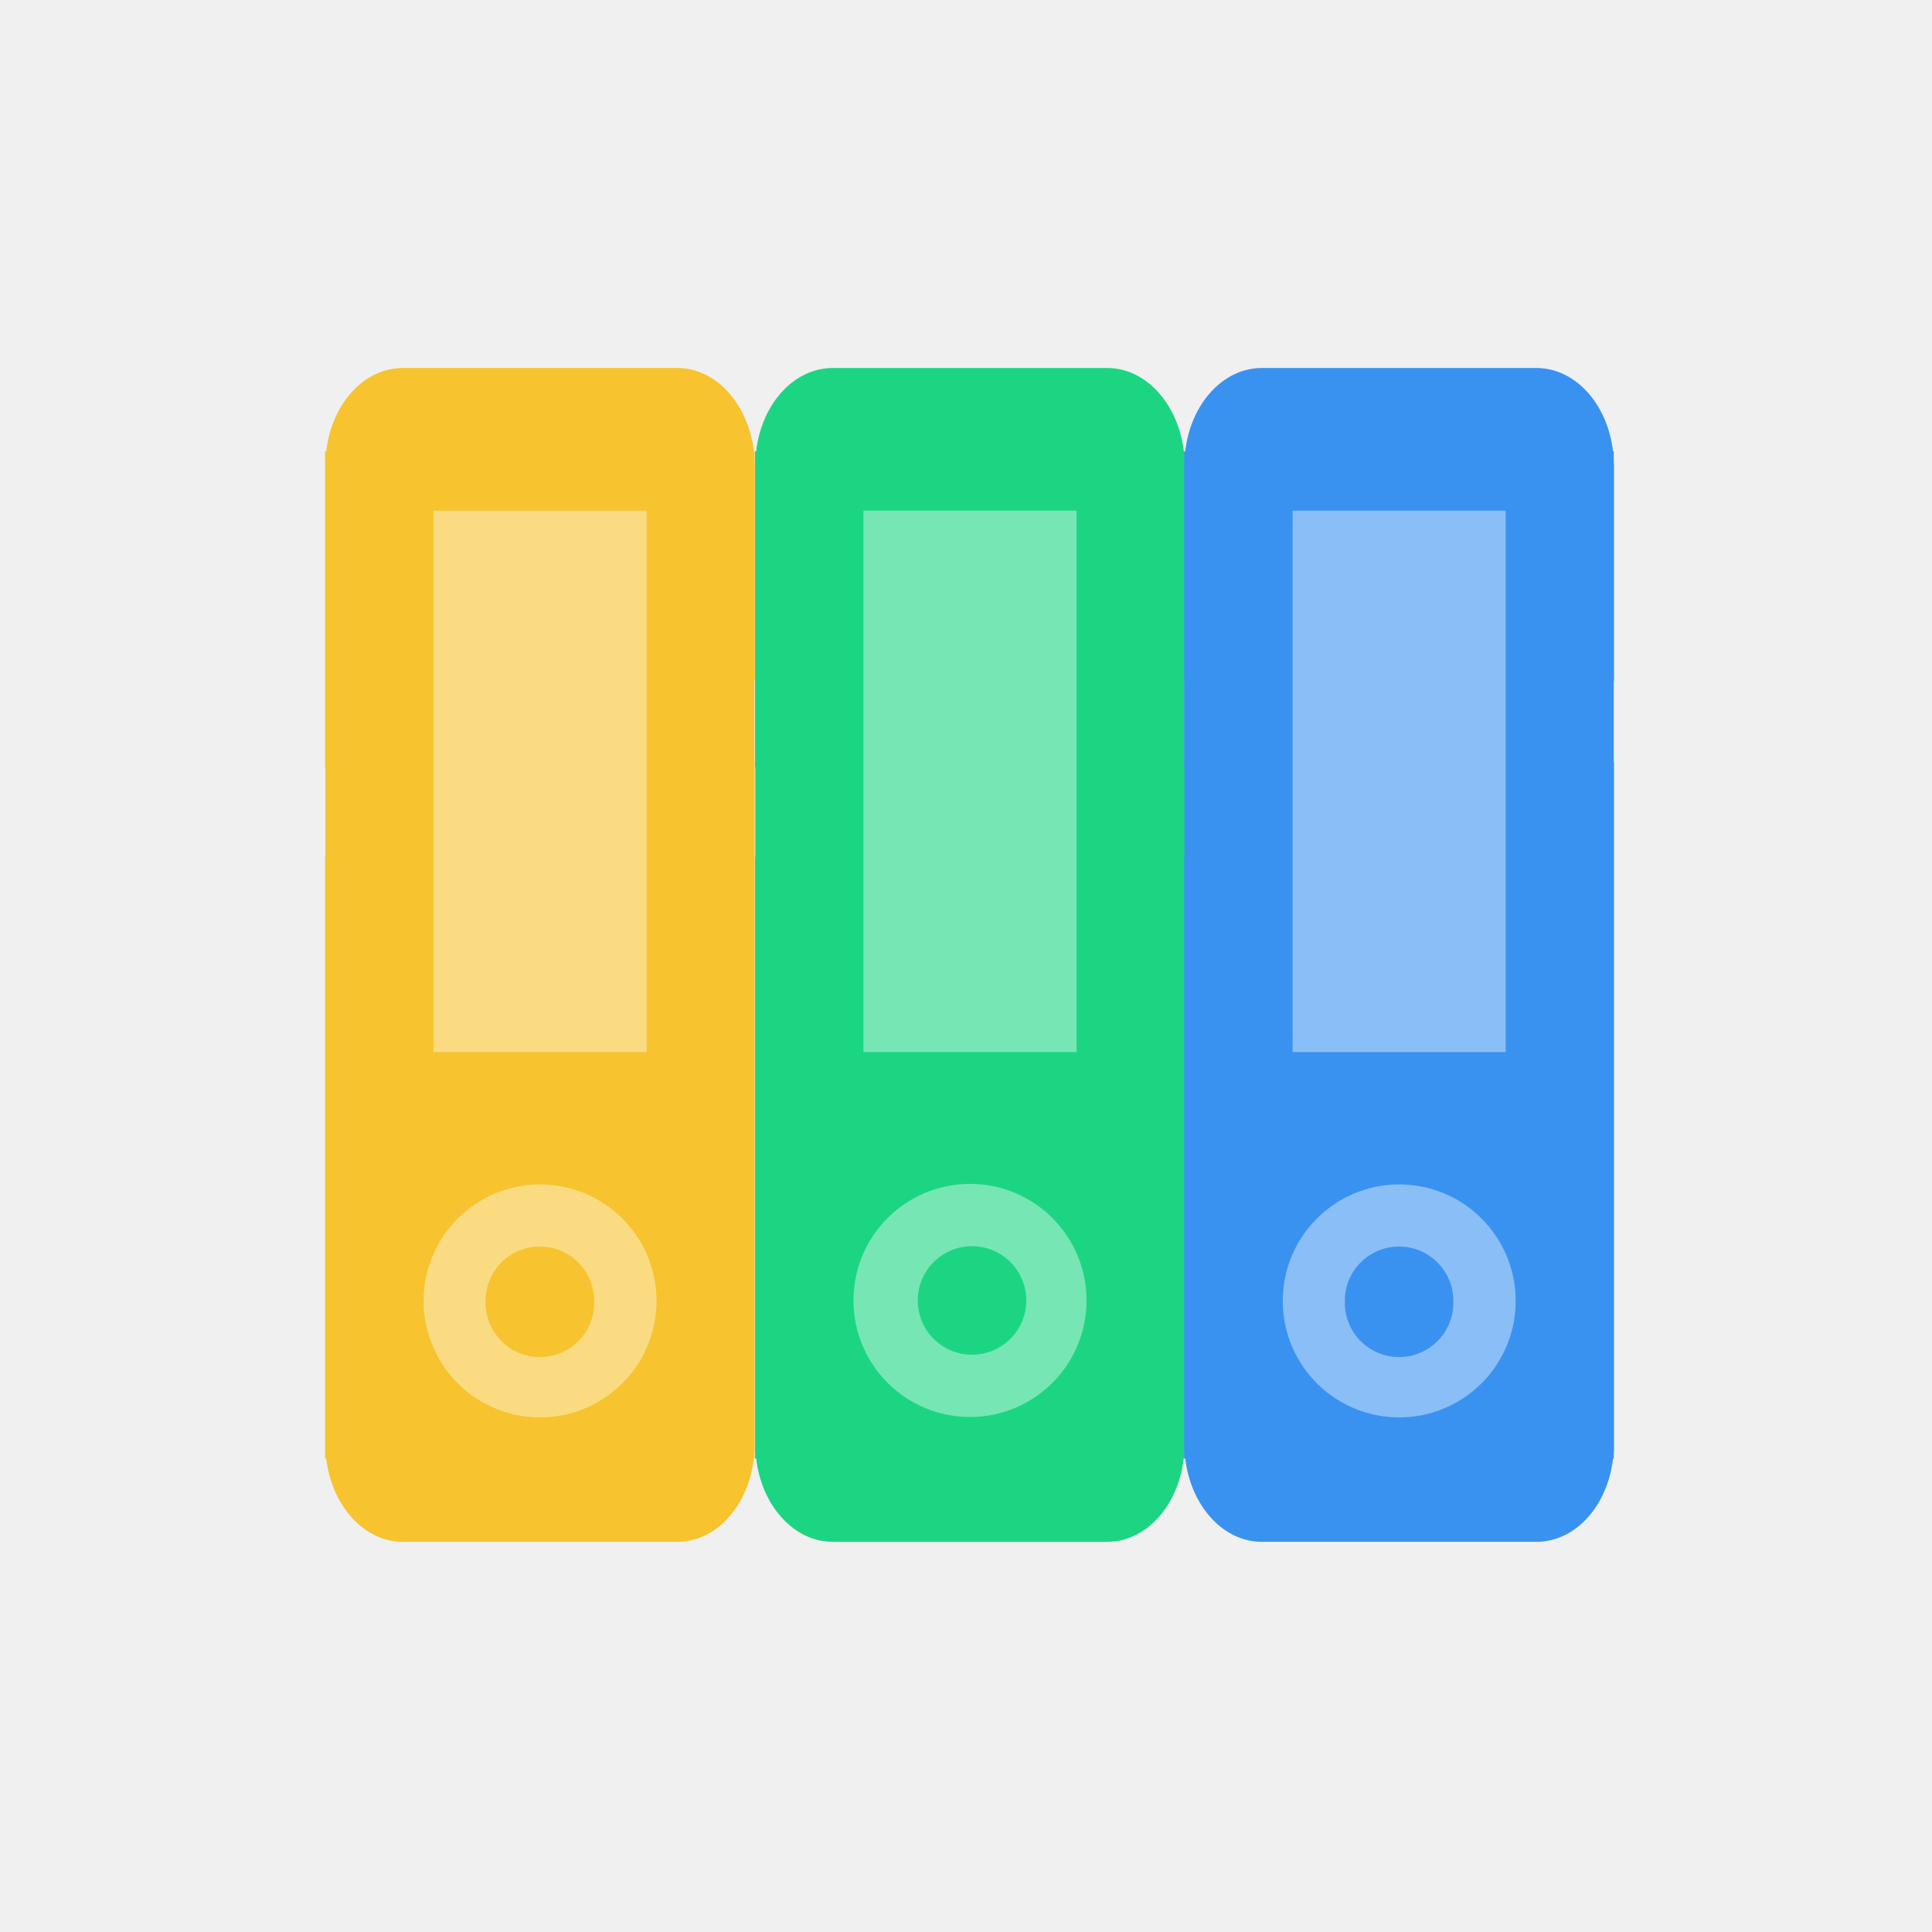
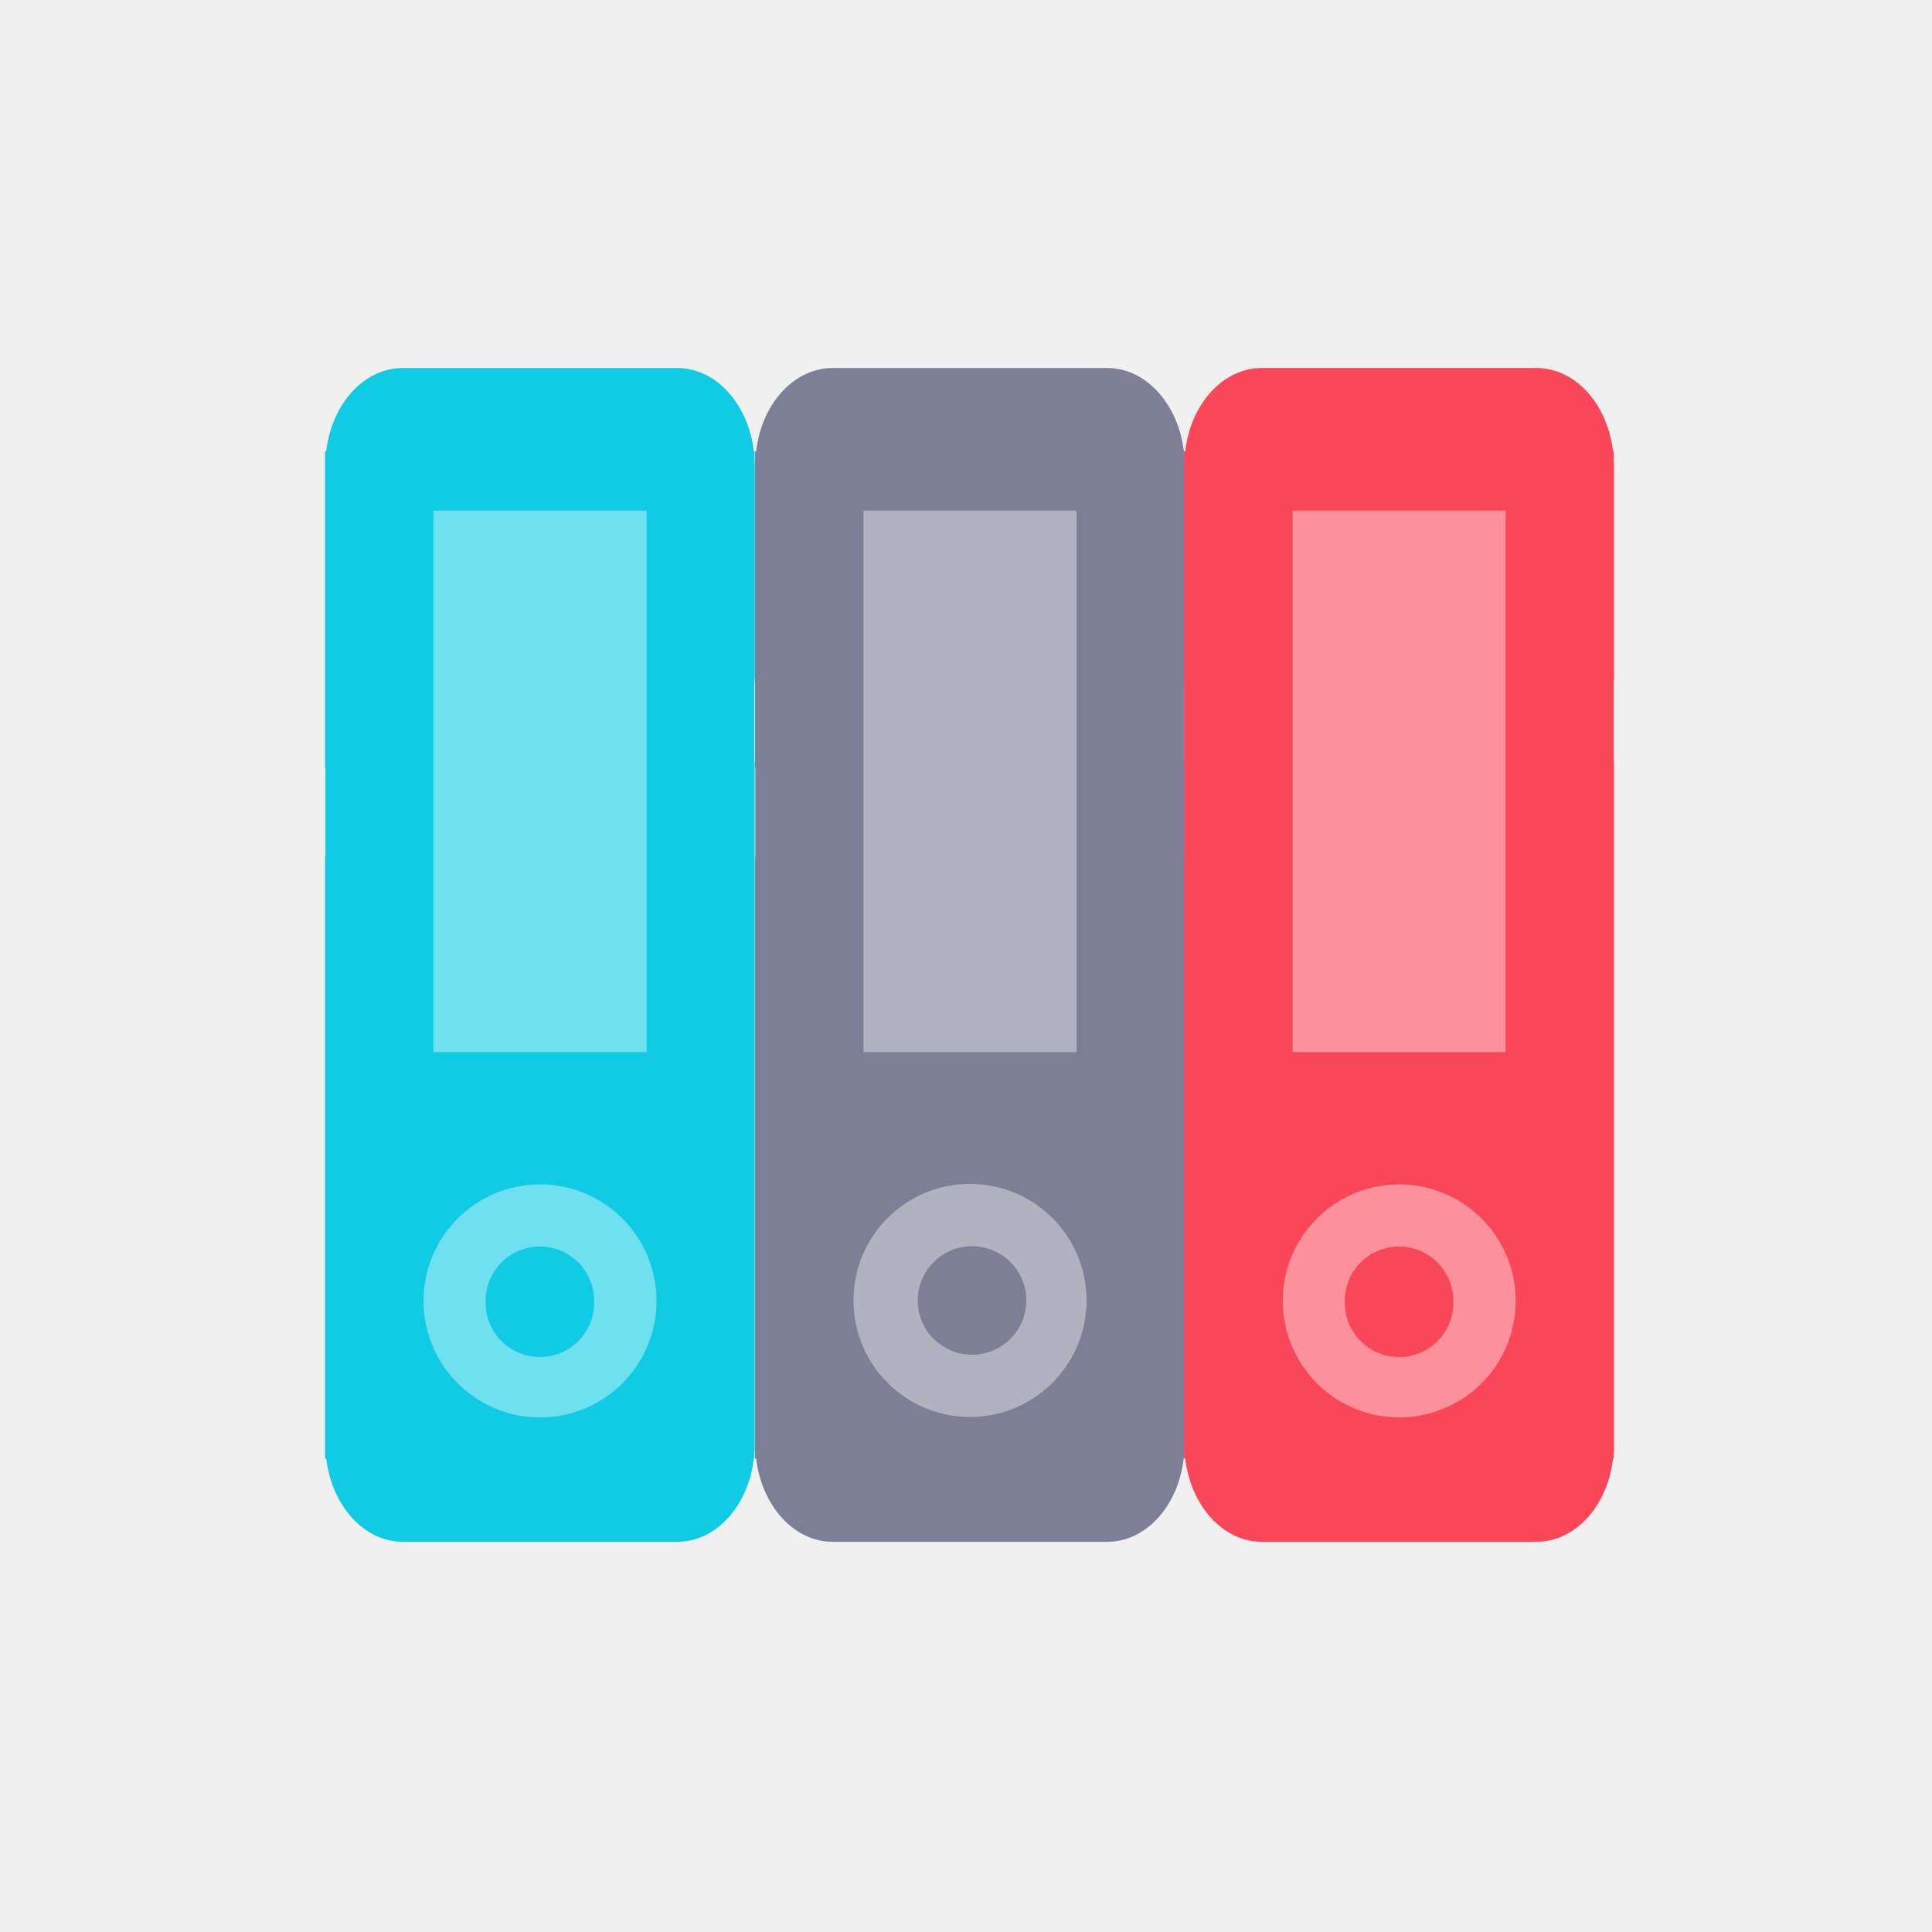
<svg xmlns="http://www.w3.org/2000/svg" t="1784081613097" class="icon" viewBox="0 0 1024 1024" version="1.1" p-id="21266" width="256" height="256">
-   <path d="M400.091 359.473V246.54l-0.146-2.194v-5.12h-0.39C396.678 214.357 379.709 195.048 358.985 195.048H213.528c-20.821 0-37.79 19.212-40.619 44.178h-0.634v167.643h0.195v46.031c0 0.829-0.195 1.56-0.195 2.341v317.781h0.634c2.926 24.917 19.895 44.178 40.619 44.178H358.888c20.821 0 37.79-19.163 40.619-44.178H399.848v-3.803h0.146V403.749H399.848v-42.082c0.049-0.731 0.195-1.463 0.195-2.194z" fill="#F7C32E" p-id="21267" />
+   <path d="M400.091 359.473V246.54l-0.146-2.194v-5.12h-0.39C396.678 214.357 379.709 195.048 358.985 195.048H213.528c-20.821 0-37.79 19.212-40.619 44.178h-0.634v167.643h0.195v46.031c0 0.829-0.195 1.56-0.195 2.341v317.781h0.634c2.926 24.917 19.895 44.178 40.619 44.178H358.888c20.821 0 37.79-19.163 40.619-44.178H399.848v-3.803h0.146V403.749H399.848v-42.082c0.049-0.731 0.195-1.463 0.195-2.194z" fill="#11CBE5" p-id="21267" />
  <path d="M224.5 689.298a61.733 61.733 0 1 0 123.465-0.049 61.733 61.733 0 0 0-123.465 0z m5.266-418.67h112.981v287.013H229.766V270.629z" fill="#FFFFFF" opacity=".397" p-id="21268" />
-   <path d="M257.414 689.298a28.77 28.77 0 1 0 57.49 0 28.77 28.77 0 0 0-57.539 0z" fill="#F7C32E" p-id="21269" />
-   <path d="M628.005 359.473V246.54l-0.146-2.194v-5.12h-0.39c-2.926-24.869-19.895-44.178-40.619-44.178H441.393c-20.773 0-37.79 19.212-40.619 44.178h-0.585v167.643h0.146v46.031c0 0.829-0.146 1.56-0.146 2.341v317.781h0.585c2.926 24.917 19.895 44.178 40.619 44.178h145.359c20.821 0 37.79-19.163 40.619-44.178h0.39v-3.803h0.146V403.749h-0.146v-42.082c0.098-0.731 0.244-1.463 0.244-2.194z" fill="#1CD583" p-id="21270" />
+   <path d="M257.414 689.298a28.77 28.77 0 1 0 57.49 0 28.77 28.77 0 0 0-57.539 0z" fill="#11CBE5" p-id="21269" />
+   <path d="M628.005 359.473V246.54l-0.146-2.194v-5.12h-0.39c-2.926-24.869-19.895-44.178-40.619-44.178H441.393c-20.773 0-37.79 19.212-40.619 44.178h-0.585v167.643h0.146v46.031c0 0.829-0.146 1.56-0.146 2.341v317.781h0.585c2.926 24.917 19.895 44.178 40.619 44.178h145.359c20.821 0 37.79-19.163 40.619-44.178h0.39v-3.803h0.146V403.749h-0.146v-42.082c0.098-0.731 0.244-1.463 0.244-2.194z" fill="#7C7F95" p-id="21270" />
  <path d="M452.364 689.298a61.733 61.733 0 1 0 123.514-0.049 61.733 61.733 0 0 0-123.514 0z m5.266-418.67h112.981v287.013H457.63V270.629z" fill="#FFFFFF" opacity=".4" p-id="21271" />
-   <path d="M513.999 718.019a28.77 28.77 0 1 0 0-57.49 28.77 28.77 0 0 0 0 57.49z" fill="#1CD583" p-id="21272" />
-   <path d="M855.479 359.473V246.54l-0.146-2.194v-5.12h-0.39c-2.877-24.869-19.846-44.178-40.57-44.178h-145.554c-20.773 0-37.79 19.212-40.619 44.178h-0.585v167.643h0.146v46.031c0 0.829-0.146 1.56-0.146 2.341v317.781h0.585c2.926 24.917 19.895 44.178 40.619 44.178H814.324c20.821 0 37.79-19.163 40.619-44.178h0.39v-3.803h0.146V403.749h-0.146v-42.082c0.049-0.731 0.195-1.463 0.195-2.194z" fill="#3A92F0" p-id="21273" />
+   <path d="M513.999 718.019a28.77 28.77 0 1 0 0-57.49 28.77 28.77 0 0 0 0 57.49z" fill="#7C7F95" p-id="21272" />
+   <path d="M855.479 359.473V246.54l-0.146-2.194v-5.12h-0.39c-2.877-24.869-19.846-44.178-40.57-44.178h-145.554c-20.773 0-37.79 19.212-40.619 44.178h-0.585v167.643h0.146v46.031c0 0.829-0.146 1.56-0.146 2.341v317.781h0.585c2.926 24.917 19.895 44.178 40.619 44.178H814.324c20.821 0 37.79-19.163 40.619-44.178h0.39v-3.803h0.146V403.749h-0.146v-42.082c0.049-0.731 0.195-1.463 0.195-2.194z" fill="#FA4659" p-id="21273" />
  <path d="M679.887 689.298a61.733 61.733 0 1 0 123.465-0.049 61.733 61.733 0 0 0-123.465 0z m5.169-418.67h112.981v287.013H685.105V270.629z" fill="#FFFFFF" opacity=".4" p-id="21274" />
-   <path d="M712.802 689.298a28.77 28.77 0 1 0 57.49 0 28.77 28.77 0 0 0-57.539 0z" fill="#3A92F0" p-id="21275" />
+   <path d="M712.802 689.298a28.77 28.77 0 1 0 57.49 0 28.77 28.77 0 0 0-57.539 0z" fill="#FA4659" p-id="21275" />
</svg>
